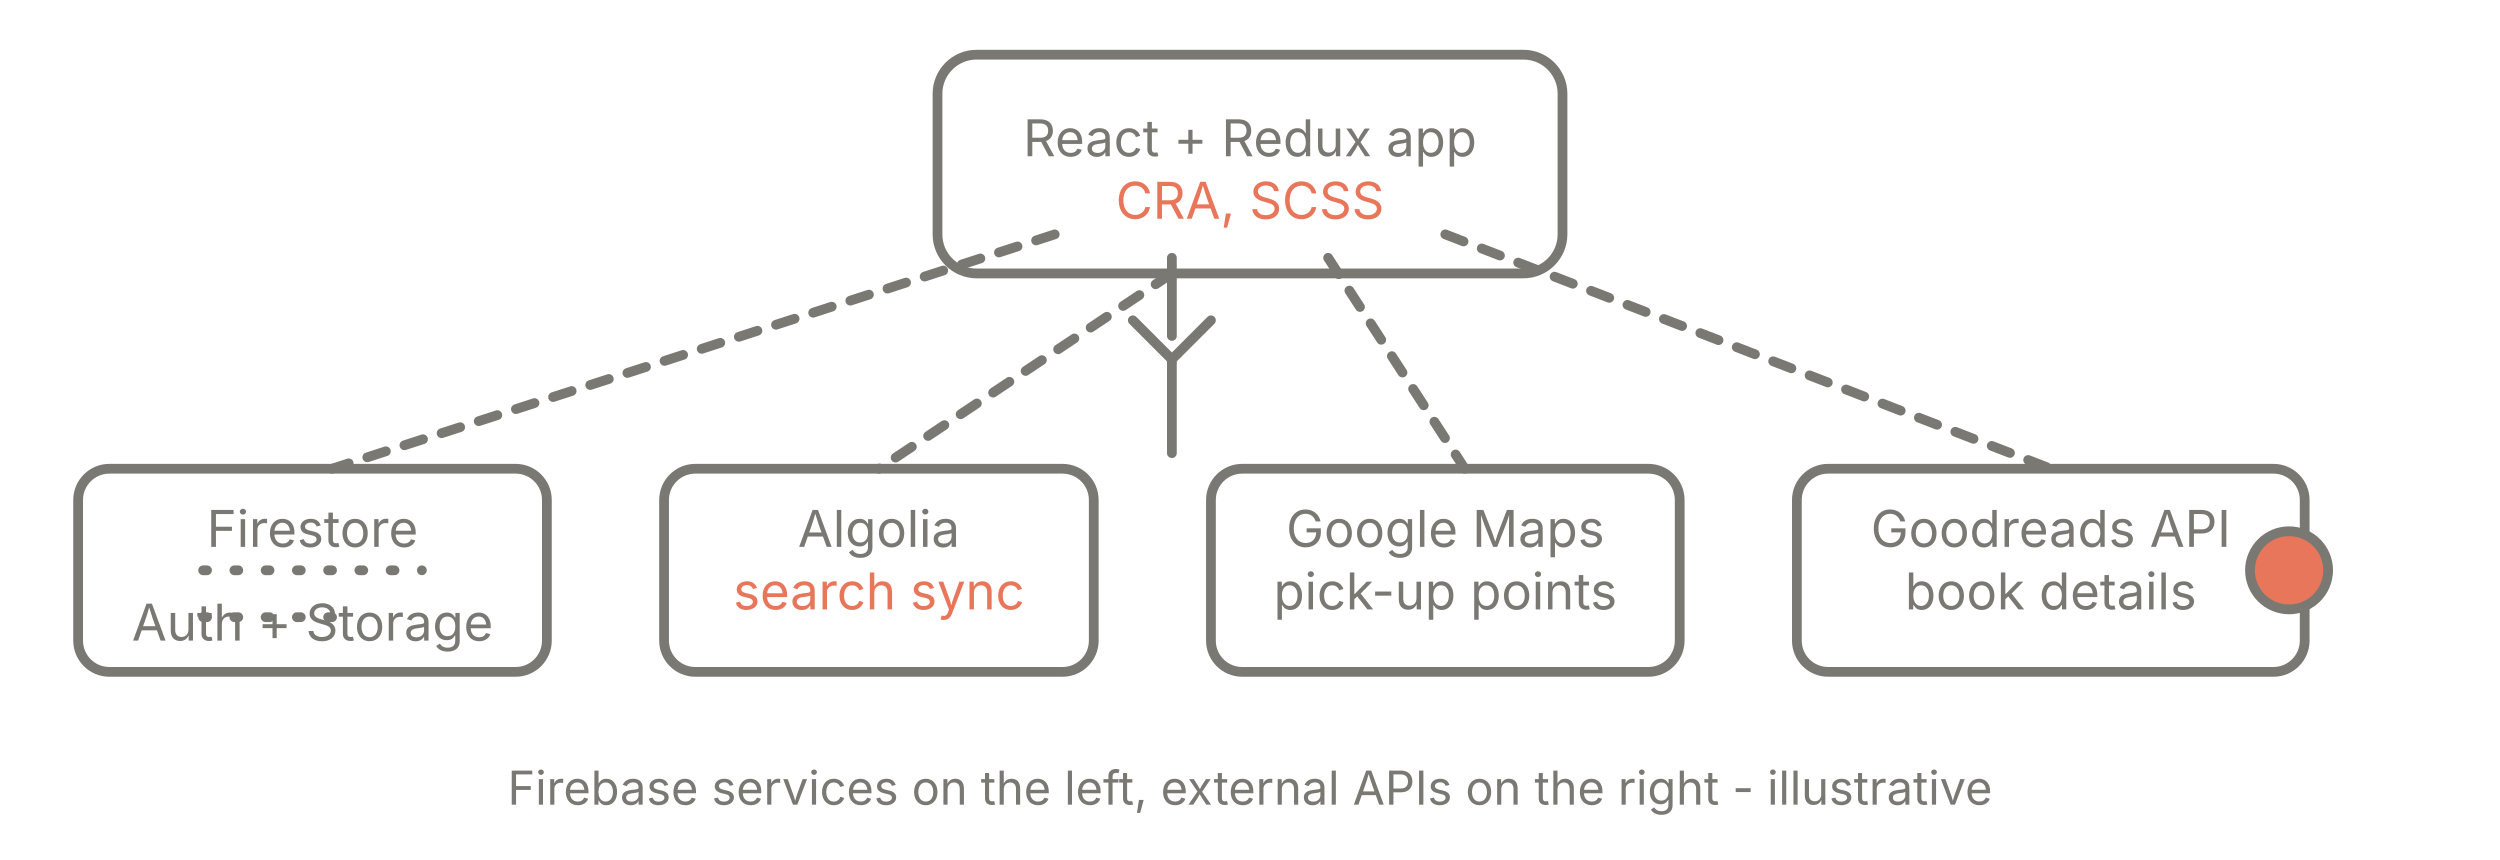
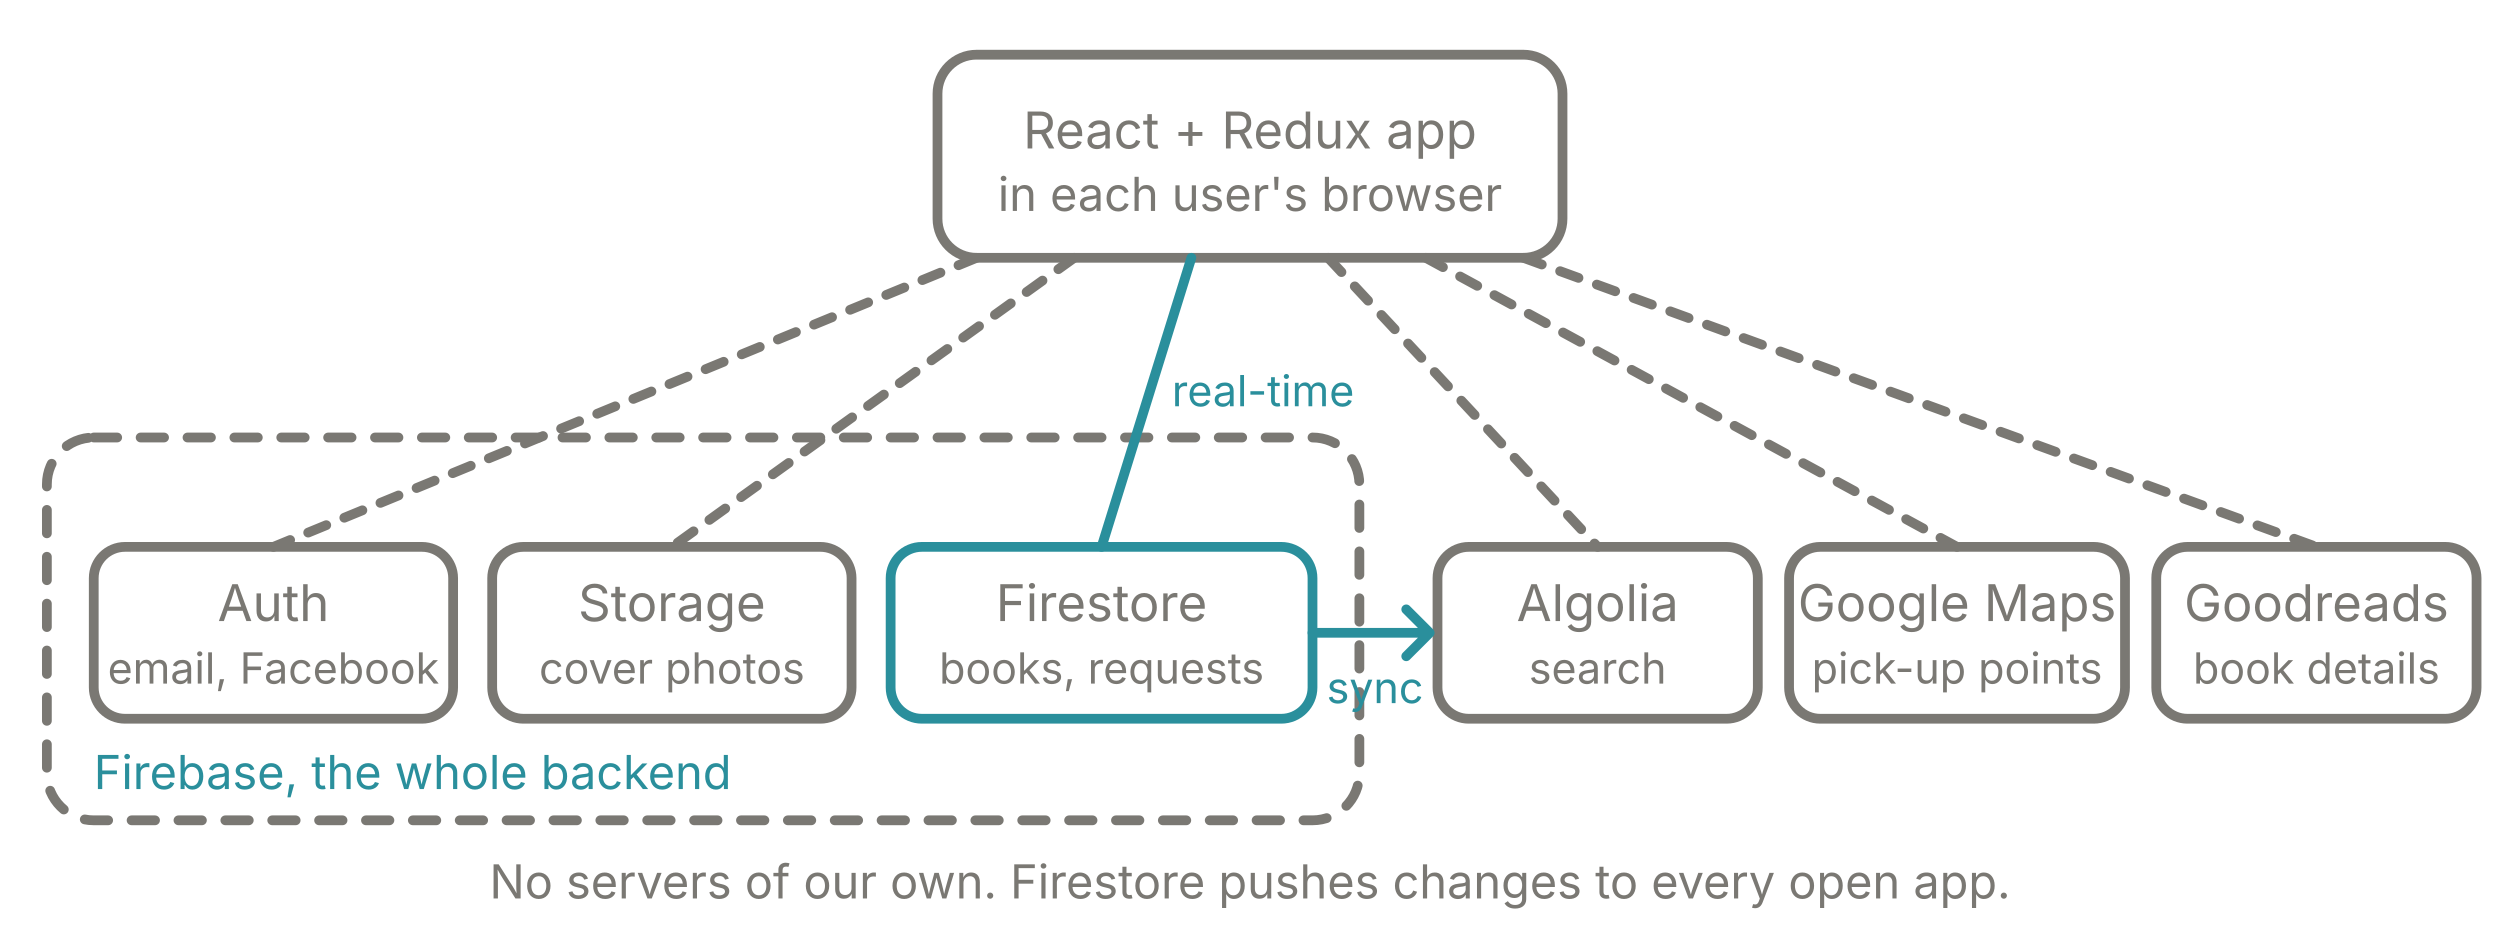
- <svg xmlns="http://www.w3.org/2000/svg" viewBox="0 0 640 220" role="img" aria-label="Illustrative map of the Bookio build: React and Redux front end connected to Firebase, Algolia, Google Maps and the Goodreads API">
+ <svg xmlns="http://www.w3.org/2000/svg" viewBox="0 0 640 238" role="img" aria-label="Bookio architecture: the React and Redux app talks to Firebase as its whole backend (Authentication, Storage and Cloud Firestore with real-time updates). Firestore syncs books to Algolia for search. Google Maps shows pick-up points and the Goodreads API fills in book details.">
  <g fill="none" stroke="#7a7873" stroke-width="2.5" stroke-linejoin="round" stroke-linecap="round">
-     <rect x="240" y="14" width="160" height="56" rx="10" />
-     <rect x="20" y="120" width="120" height="52" rx="8" />
-     <rect x="170" y="120" width="110" height="52" rx="8" />
-     <rect x="310" y="120" width="120" height="52" rx="8" />
-     <rect x="460" y="120" width="130" height="52" rx="8" />
-     <path d="M300 70v20M290 86l10 10 10-10M300 96v24" transform="translate(0 -4)" />
-     <path d="M270 60L85 120M300 70L225 120M340 66L375 120M370 60L525 120" stroke-dasharray="5 5" />
-     <path d="M52 146h56M52 158h36" stroke-dasharray="1 7" />
-     <circle cx="600" cy="146" r="10" fill="#e8765a" transform="translate(-14 0)" />
+     <rect x="240" y="14" width="160" height="52" rx="10" />
+     <rect x="12" y="112" width="336" height="98" rx="12" stroke-dasharray="6 6" />
+     <rect x="24" y="140" width="92" height="44" rx="8" />
+     <rect x="126" y="140" width="92" height="44" rx="8" />
+     <rect x="228" y="140" width="108" height="44" rx="8" stroke="#2a8f9c" />
+     <rect x="368" y="140" width="82" height="44" rx="8" />
+     <rect x="458" y="140" width="86" height="44" rx="8" />
+     <rect x="552" y="140" width="82" height="44" rx="8" />
+     <path d="M250 66L70 140M275 66L172 140M340 66L409 140M365 66L501 140M390 66L593 140" stroke-dasharray="5 5" />
+     <path d="M305 66L282 140" stroke="#2a8f9c" />
+     <path d="M336 162H366M360 156l6 6-6 6" stroke="#2a8f9c" />
  </g>
  <g font-family="Inter, Arial, sans-serif" font-size="13" fill="#7a7873" text-anchor="middle">
-     <text x="320" y="40">React + Redux app</text>
-     <text x="320" y="56" fill="#e8765a">CRA, SCSS</text>
-     <text x="80" y="140">Firestore</text>
-     <text x="80" y="164">Auth + Storage</text>
-     <text x="225" y="140">Algolia</text>
-     <text x="225" y="156" fill="#e8765a">search sync</text>
-     <text x="370" y="140">Google Maps</text>
-     <text x="370" y="156">pick-up points</text>
-     <text x="525" y="140">Goodreads API</text>
-     <text x="525" y="156">book details</text>
-     <text x="320" y="206" font-size="12">Firebase services on the left, external APIs on the right - illustrative</text>
+     <text x="320" y="38">React + Redux app</text>
+     <text x="320" y="54" font-size="12">in each user's browser</text>
+     <text x="24" y="202" text-anchor="start" font-size="12" fill="#2a8f9c">Firebase, the whole backend</text>
+     <text x="70" y="159">Auth</text>
+     <text x="70" y="175" font-size="11">email, Facebook</text>
+     <text x="172" y="159">Storage</text>
+     <text x="172" y="175" font-size="11">cover photos</text>
+     <text x="282" y="159">Firestore</text>
+     <text x="282" y="175" font-size="11">books, requests</text>
+     <text x="409" y="159">Algolia</text>
+     <text x="409" y="175" font-size="11">search</text>
+     <text x="501" y="159">Google Maps</text>
+     <text x="501" y="175" font-size="11">pick-up points</text>
+     <text x="593" y="159">Goodreads</text>
+     <text x="593" y="175" font-size="11">book details</text>
+     <text x="300" y="104" text-anchor="start" font-size="11" fill="#2a8f9c">real-time</text>
+     <text x="352" y="180" font-size="11" fill="#2a8f9c">sync</text>
+     <text x="320" y="230" font-size="12">No servers of our own. Firestore pushes changes to every open app.</text>
  </g>
</svg>
